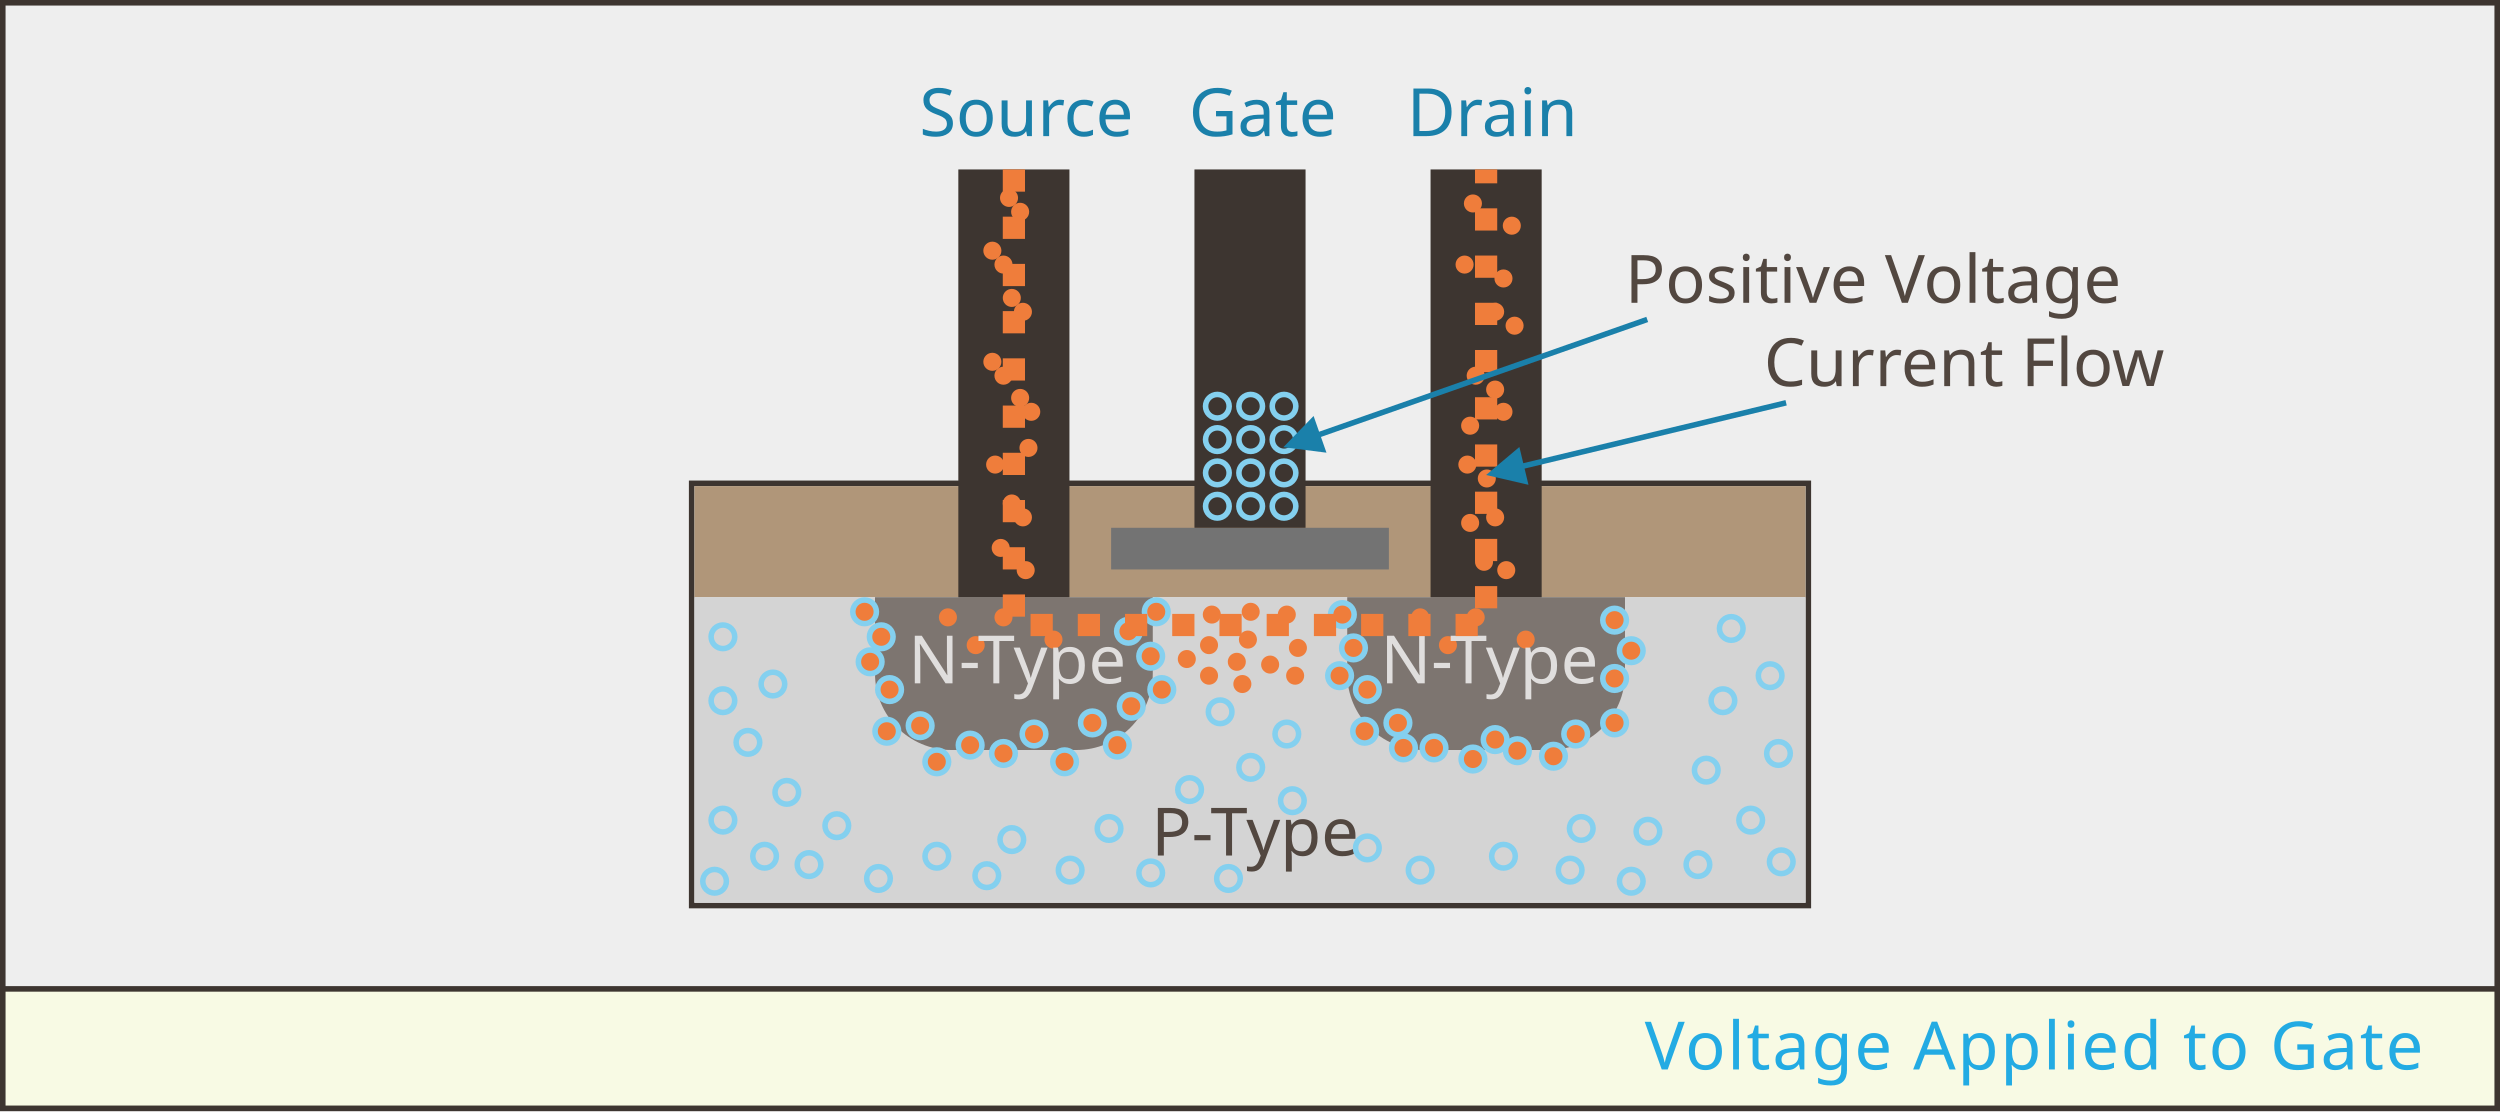
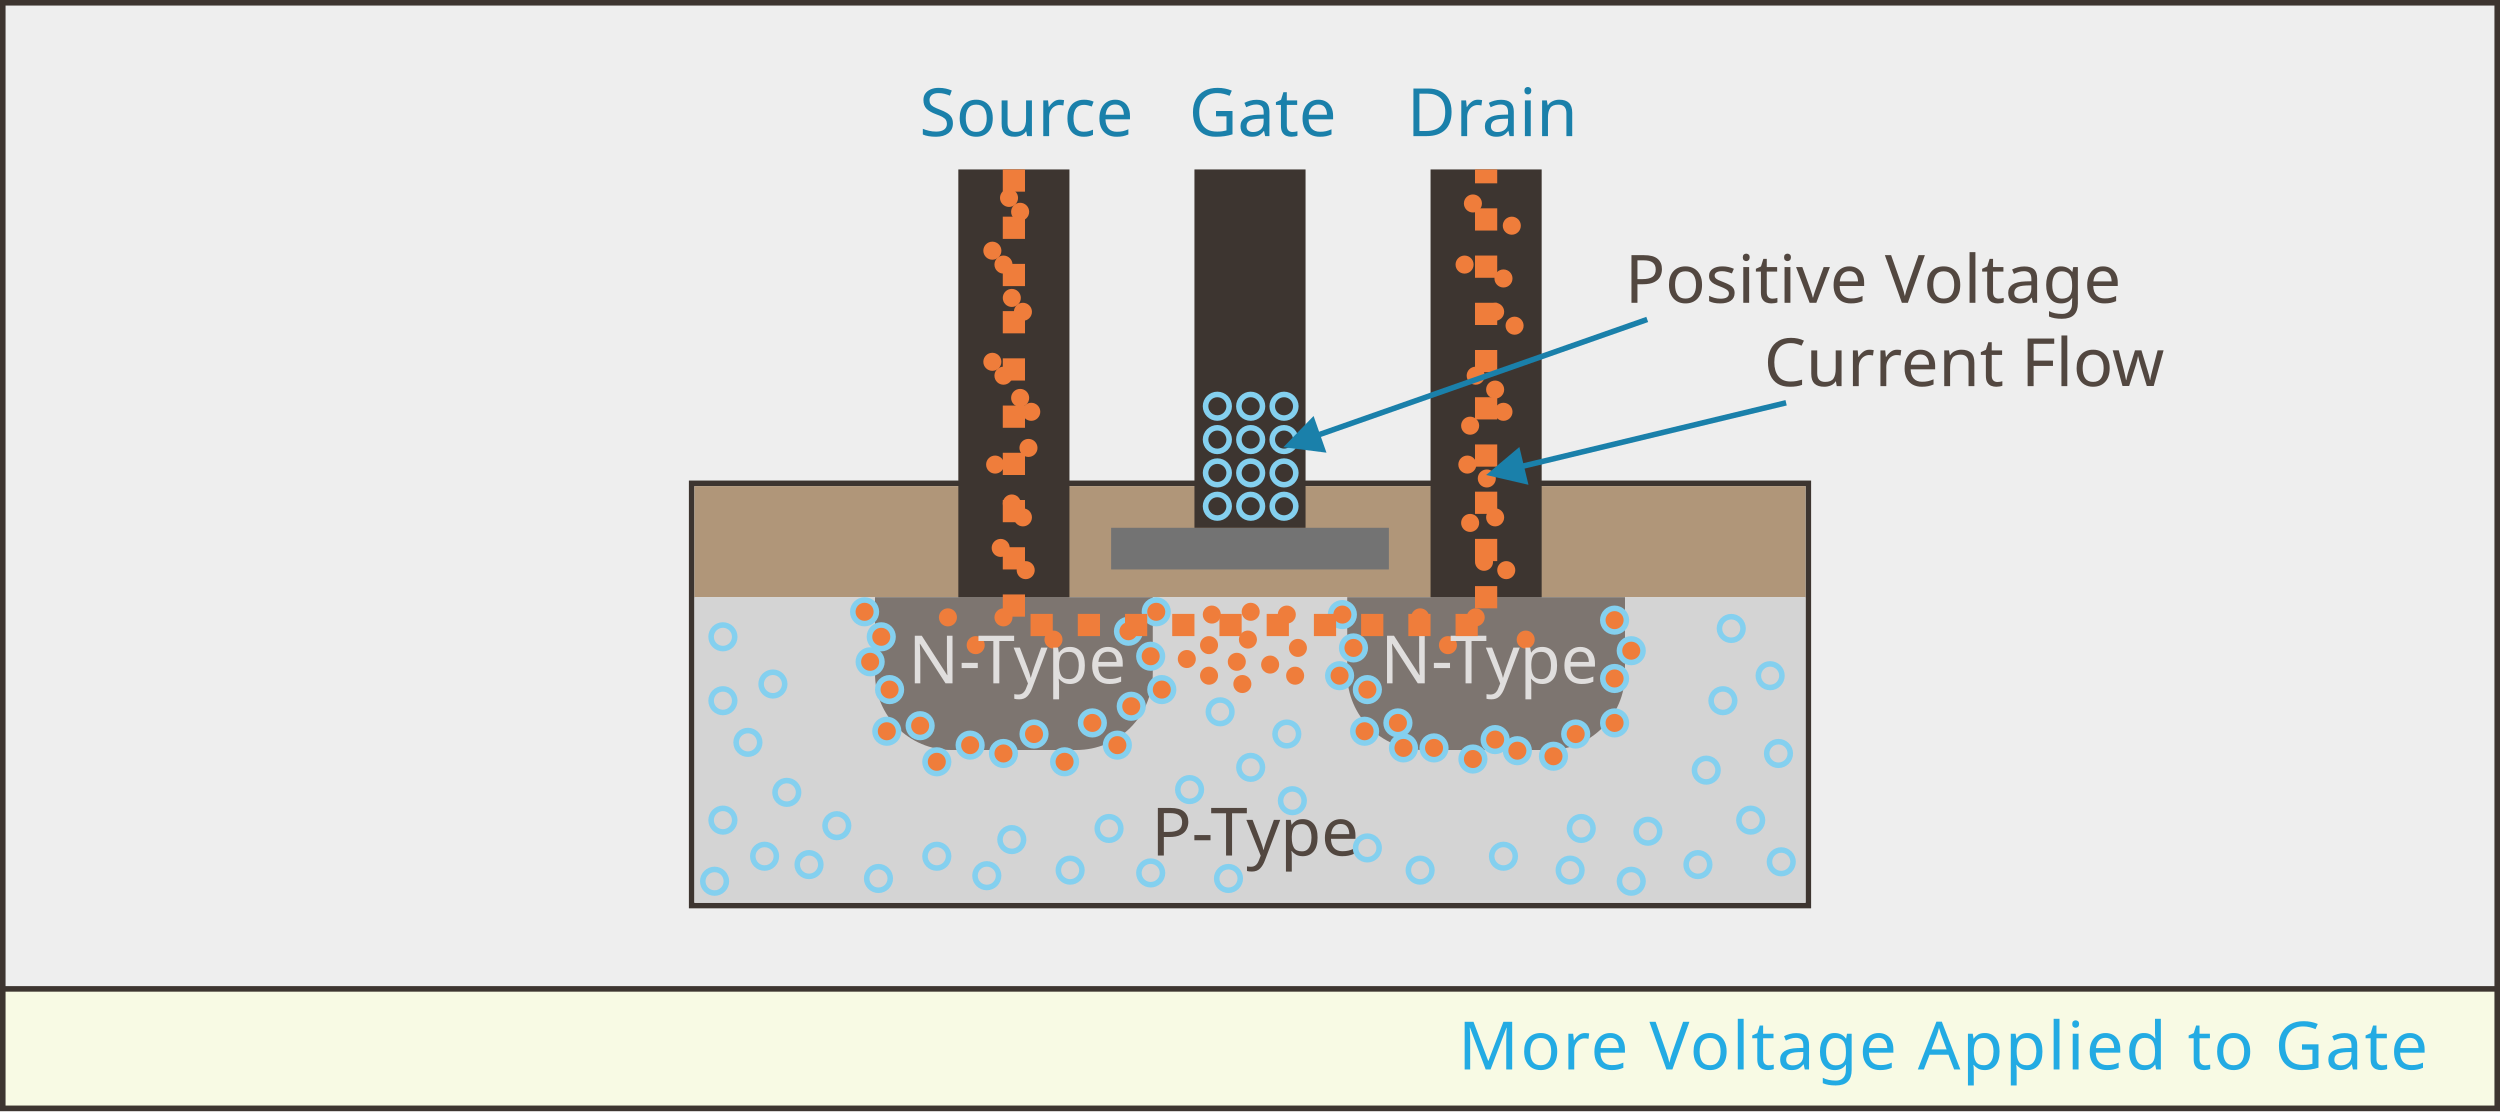
<svg xmlns="http://www.w3.org/2000/svg" width="900px" height="400px" viewBox="0 0 900 400" version="1.1">
  <g id="MOSFET_Gate_Double_Voltage" stroke="none" stroke-width="1" fill="none" fill-rule="evenodd">
    <g id="Illustration_Frame">
      <rect id="Rectangle" stroke="#3D3530" stroke-width="2" fill="#EEEEEE" fill-rule="evenodd" x="1" y="1" width="898" height="398" />
      <rect id="Rectangle-Copy" stroke="#3D3530" stroke-width="2" fill="#F8FAE4" fill-rule="evenodd" x="1" y="356" width="898" height="43" />
      <text id="Illustration-Title" font-family="Wavehaus-66Book, Wavehaus" font-size="24" font-weight="300" letter-spacing="0.667" fill="#23ABE3">
-         <tspan x="592.099" y="385">Voltage Applied to Gate</tspan>
+         <tspan x="524.949" y="385">More Voltage Applied to Gate</tspan>
      </text>
    </g>
    <g id="MOSFET" transform="translate(250, 32)">
      <rect id="Border" stroke="#3D3530" stroke-width="2" x="-1" y="142" width="402" height="152" />
      <rect id="Insulator" fill="#B09679" x="0" y="143" width="400" height="40" />
      <rect id="Rectangle-Copy" fill="#737373" x="150" y="158" width="100" height="15" />
      <g id="P-Type" transform="translate(0, 183)">
        <rect id="Rectangle" fill="#D4D4D4" x="0" y="0" width="400" height="110" />
        <text font-family="MrsEavesOT-Roman, Mrs Eaves OT" font-size="24" font-weight="normal" line-spacing="20" fill="#524740">
          <tspan x="164.5" y="93">P-Type</tspan>
        </text>
      </g>
      <g id="Drain-Channel" transform="translate(235, 183)">
        <path d="M0,0 L100,0 L100,27.5 C100,42.688 87.688,55 72.5,55 L27.5,55 C12.312,55 5.41268649e-15,42.688 0,27.5 L0,0 L0,0 Z" id="Rectangle-Copy-5" fill="#7D7570" />
        <g id="Electrons" transform="translate(23, 4)" fill="#EF7D3B">
          <circle id="Oval-Copy-57" cx="13.25" cy="13.25" r="3.25" />
          <circle id="Oval-Copy-58" cx="3.25" cy="3.25" r="3.25" />
          <circle id="Oval-Copy-59" cx="23.25" cy="3.25" r="3.25" />
          <circle id="Oval-Copy-60" cx="41.25" cy="11.25" r="3.25" />
        </g>
        <text id="N-Type-Copy" font-family="MrsEavesOT-Roman, Mrs Eaves OT" font-size="24" font-weight="normal" line-spacing="20" fill="#E0DEDD">
          <tspan x="12" y="31">N-Type</tspan>
        </text>
      </g>
      <g id="Source-Channel" transform="translate(65, 183)">
        <path d="M0,0 L100,0 L100,27.5 C100,42.688 87.688,55 72.5,55 L27.5,55 C12.312,55 5.41268649e-15,42.688 0,27.5 L0,0 L0,0 Z" id="Rectangle-Copy-5" fill="#7D7570" />
        <g id="Electrons" transform="translate(23, 4)" fill="#EF7D3B">
          <circle id="Oval-Copy-57" cx="13.25" cy="13.25" r="3.25" />
          <circle id="Oval-Copy-58" cx="3.25" cy="3.25" r="3.25" />
          <circle id="Oval-Copy-59" cx="23.25" cy="3.25" r="3.25" />
          <circle id="Oval-Copy-60" cx="41.25" cy="11.25" r="3.25" />
        </g>
        <text id="N-Type-Copy" font-family="MrsEavesOT-Roman, Mrs Eaves OT" font-size="24" font-weight="normal" line-spacing="20" fill="#E0DEDD">
          <tspan x="12" y="31">N-Type</tspan>
        </text>
      </g>
      <g id="Holes" transform="translate(4, 185)">
        <circle id="Oval-Copy-145" stroke="#84D0EF" stroke-width="2" cx="47.25" cy="80.25" r="4.25" />
        <circle id="Oval-Copy-146" stroke="#84D0EF" stroke-width="2" cx="21.25" cy="91.25" r="4.25" />
        <circle id="Oval-Copy-147" stroke="#84D0EF" stroke-width="2" cx="3.25" cy="100.25" r="4.25" />
        <circle id="Oval-Copy-92" stroke="#84D0EF" stroke-width="2" cx="24.25" cy="29.25" r="4.25" />
        <circle id="Oval-Copy-95" stroke="#84D0EF" stroke-width="2" cx="6.25" cy="78.25" r="4.25" />
        <circle id="Oval-Copy-96" stroke="#84D0EF" stroke-width="2" cx="29.25" cy="68.25" r="4.25" />
        <circle id="Oval-Copy-97" stroke="#84D0EF" stroke-width="2" cx="37.25" cy="94.25" r="4.25" />
        <circle id="Oval-Copy-98" stroke="#84D0EF" stroke-width="2" cx="62.25" cy="99.25" r="4.25" />
        <circle id="Oval-Copy-142" stroke="#84D0EF" stroke-width="2" cx="83.25" cy="91.25" r="4.25" />
        <circle id="Oval-Copy-143" stroke="#84D0EF" stroke-width="2" cx="101.25" cy="98.25" r="4.25" />
        <circle id="Oval-Copy-169" stroke="#84D0EF" stroke-width="2" fill="#EF7D3B" cx="95.25" cy="51.25" r="4.25" />
        <circle id="Oval-Copy-170" stroke="#84D0EF" stroke-width="2" fill="#EF7D3B" cx="83.25" cy="57.25" r="4.25" />
        <circle id="Oval-Copy-171" stroke="#84D0EF" stroke-width="2" fill="#EF7D3B" cx="77.25" cy="44.25" r="4.25" />
        <circle id="Oval-Copy-172" stroke="#84D0EF" stroke-width="2" fill="#EF7D3B" cx="65.25" cy="46.25" r="4.25" />
        <circle id="Oval-Copy-173" stroke="#84D0EF" stroke-width="2" fill="#EF7D3B" cx="66.25" cy="31.25" r="4.25" />
        <circle id="Oval-Copy-174" stroke="#84D0EF" stroke-width="2" fill="#EF7D3B" cx="59.25" cy="21.25" r="4.25" />
        <circle id="Oval-Copy-175" stroke="#84D0EF" stroke-width="2" fill="#EF7D3B" cx="63.25" cy="12.25" r="4.25" />
        <circle id="Oval-Copy-176" stroke="#84D0EF" stroke-width="2" fill="#EF7D3B" cx="57.25" cy="3.25" r="4.25" />
        <circle id="Oval-Copy-100" stroke="#84D0EF" stroke-width="2" cx="110.25" cy="85.25" r="4.25" />
        <circle id="Oval-Copy-101" stroke="#84D0EF" stroke-width="2" cx="131.25" cy="96.25" r="4.25" />
        <circle id="Oval-Copy-102" stroke="#84D0EF" stroke-width="2" fill="#EF7D3B" cx="139.25" cy="43.25" r="4.25" />
        <circle id="Oval-Copy-166" stroke="#84D0EF" stroke-width="2" fill="#EF7D3B" cx="129.25" cy="57.25" r="4.25" />
        <circle id="Oval-Copy-103" stroke="#84D0EF" stroke-width="2" fill="#EF7D3B" cx="153.25" cy="37.25" r="4.25" />
        <circle id="Oval-Copy-104" stroke="#84D0EF" stroke-width="2" fill="#EF7D3B" cx="148.25" cy="51.25" r="4.25" />
        <circle id="Oval-Copy-105" stroke="#84D0EF" stroke-width="2" cx="188.25" cy="99.25" r="4.25" />
        <circle id="Oval-Copy-106" stroke="#84D0EF" stroke-width="2" cx="185.25" cy="39.25" r="4.25" />
        <circle id="Oval-Copy-107" stroke="#84D0EF" stroke-width="2" cx="196.25" cy="59.25" r="4.25" />
        <circle id="Oval-Copy-140" stroke="#84D0EF" stroke-width="2" cx="160.25" cy="97.25" r="4.25" />
        <circle id="Oval-Copy-141" stroke="#84D0EF" stroke-width="2" cx="174.25" cy="67.25" r="4.25" />
        <circle id="Oval-Copy-112" fill="#EF7D3B" cx="182.25" cy="4.25" r="3.25" />
        <circle id="Oval-Copy-113" fill="#EF7D3B" cx="181.25" cy="15.25" r="3.25" />
        <circle id="Oval-Copy-114" fill="#EF7D3B" cx="195.25" cy="13.25" r="3.25" />
        <circle id="Oval-Copy-117" fill="#EF7D3B" cx="213.25" cy="16.25" r="3.25" />
        <circle id="Oval-Copy-109" stroke="#84D0EF" stroke-width="2" cx="209.25" cy="47.25" r="4.25" />
        <circle id="Oval-Copy-110" stroke="#84D0EF" stroke-width="2" fill="#EF7D3B" cx="160.25" cy="19.25" r="4.25" />
        <circle id="Oval-Copy-167" stroke="#84D0EF" stroke-width="2" fill="#EF7D3B" cx="118.25" cy="47.25" r="4.25" />
        <circle id="Oval-Copy-168" stroke="#84D0EF" stroke-width="2" fill="#EF7D3B" cx="107.25" cy="54.25" r="4.25" />
        <circle id="Oval-Copy-151" stroke="#84D0EF" stroke-width="2" fill="#EF7D3B" cx="164.25" cy="31.25" r="4.25" />
        <circle id="Oval-Copy-111" stroke="#84D0EF" stroke-width="2" fill="#EF7D3B" cx="152.25" cy="10.25" r="4.25" />
        <circle id="Oval-Copy-152" stroke="#84D0EF" stroke-width="2" fill="#EF7D3B" cx="162.25" cy="3.25" r="4.25" />
        <circle id="Oval-Copy-153" stroke="#84D0EF" stroke-width="2" fill="#EF7D3B" cx="229.25" cy="4.25" r="4.25" />
        <circle id="Oval-Copy-177" stroke="#84D0EF" stroke-width="2" fill="#EF7D3B" cx="233.25" cy="16.25" r="4.25" />
        <circle id="Oval-Copy-178" stroke="#84D0EF" stroke-width="2" fill="#EF7D3B" cx="228.25" cy="26.25" r="4.25" />
        <circle id="Oval-Copy-179" stroke="#84D0EF" stroke-width="2" fill="#EF7D3B" cx="238.25" cy="31.25" r="4.25" />
        <circle id="Oval-Copy-180" stroke="#84D0EF" stroke-width="2" fill="#EF7D3B" cx="237.25" cy="46.25" r="4.25" />
        <circle id="Oval-Copy-181" stroke="#84D0EF" stroke-width="2" fill="#EF7D3B" cx="249.25" cy="43.25" r="4.25" />
        <circle id="Oval-Copy-182" stroke="#84D0EF" stroke-width="2" fill="#EF7D3B" cx="251.25" cy="52.25" r="4.25" />
        <circle id="Oval-Copy-183" stroke="#84D0EF" stroke-width="2" fill="#EF7D3B" cx="262.25" cy="52.25" r="4.25" />
        <circle id="Oval-Copy-184" stroke="#84D0EF" stroke-width="2" fill="#EF7D3B" cx="276.25" cy="56.25" r="4.25" />
        <circle id="Oval-Copy-185" stroke="#84D0EF" stroke-width="2" fill="#EF7D3B" cx="284.25" cy="49.25" r="4.25" />
        <circle id="Oval-Copy-186" stroke="#84D0EF" stroke-width="2" fill="#EF7D3B" cx="292.25" cy="53.25" r="4.25" />
        <circle id="Oval-Copy-187" stroke="#84D0EF" stroke-width="2" fill="#EF7D3B" cx="305.25" cy="55.25" r="4.25" />
        <circle id="Oval-Copy-188" stroke="#84D0EF" stroke-width="2" fill="#EF7D3B" cx="313.25" cy="47.25" r="4.25" />
        <circle id="Oval-Copy-189" stroke="#84D0EF" stroke-width="2" fill="#EF7D3B" cx="327.25" cy="43.25" r="4.25" />
        <circle id="Oval-Copy-190" stroke="#84D0EF" stroke-width="2" fill="#EF7D3B" cx="327.25" cy="27.25" r="4.25" />
        <circle id="Oval-Copy-191" stroke="#84D0EF" stroke-width="2" fill="#EF7D3B" cx="333.25" cy="17.25" r="4.25" />
        <circle id="Oval-Copy-192" stroke="#84D0EF" stroke-width="2" fill="#EF7D3B" cx="327.25" cy="6.25" r="4.25" />
        <circle id="Oval-Copy-115" stroke="#84D0EF" stroke-width="2" cx="211.25" cy="71.25" r="4.25" />
        <circle id="Oval-Copy-116" stroke="#84D0EF" stroke-width="2" cx="145.25" cy="81.25" r="4.25" />
        <circle id="Oval-Copy-119" stroke="#84D0EF" stroke-width="2" cx="238.25" cy="88.25" r="4.25" />
        <circle id="Oval-Copy-120" stroke="#84D0EF" stroke-width="2" cx="257.25" cy="96.25" r="4.25" />
        <circle id="Oval-Copy-123" stroke="#84D0EF" stroke-width="2" cx="287.25" cy="91.25" r="4.25" />
        <circle id="Oval-Copy-125" stroke="#84D0EF" stroke-width="2" cx="311.25" cy="96.25" r="4.25" />
        <circle id="Oval-Copy-127" stroke="#84D0EF" stroke-width="2" cx="339.25" cy="82.25" r="4.25" />
        <circle id="Oval-Copy-130" stroke="#84D0EF" stroke-width="2" cx="366.25" cy="35.25" r="4.25" />
        <circle id="Oval-Copy-133" stroke="#84D0EF" stroke-width="2" cx="369.25" cy="9.25" r="4.25" />
        <circle id="Oval-Copy-134" stroke="#84D0EF" stroke-width="2" cx="386.25" cy="54.25" r="4.25" />
        <circle id="Oval-Copy-135" stroke="#84D0EF" stroke-width="2" cx="383.25" cy="26.25" r="4.25" />
        <circle id="Oval-Copy-136" stroke="#84D0EF" stroke-width="2" cx="360.25" cy="60.25" r="4.25" />
        <circle id="Oval-Copy-137" stroke="#84D0EF" stroke-width="2" cx="376.25" cy="78.25" r="4.25" />
        <circle id="Oval-Copy-138" stroke="#84D0EF" stroke-width="2" cx="357.25" cy="94.25" r="4.25" />
        <circle id="Oval-Copy-139" stroke="#84D0EF" stroke-width="2" cx="387.25" cy="93.25" r="4.25" />
        <circle id="Oval-Copy-131" fill="#EF7D3B" cx="209.25" cy="4.25" r="3.25" />
        <circle id="Oval-Copy-132" fill="#EF7D3B" cx="196.25" cy="3.25" r="3.25" />
        <circle id="Oval-Copy-124" fill="#EF7D3B" cx="173.25" cy="20.25" r="3.25" />
        <circle id="Oval-Copy-122" fill="#EF7D3B" cx="181.25" cy="26.25" r="3.25" />
        <circle id="Oval-Copy-121" fill="#EF7D3B" cx="193.25" cy="29.25" r="3.25" />
        <circle id="Oval-Copy-118" fill="#EF7D3B" cx="203.25" cy="22.25" r="3.25" />
        <circle id="Oval-Copy-154" fill="#EF7D3B" cx="212.25" cy="26.25" r="3.25" />
        <circle id="Oval-Copy-144" fill="#EF7D3B" cx="191.25" cy="21.25" r="3.25" />
        <circle id="Oval-Copy-93" stroke="#84D0EF" stroke-width="2" cx="15.25" cy="50.25" r="4.25" />
        <circle id="Oval-Copy-149" stroke="#84D0EF" stroke-width="2" cx="315.25" cy="81.25" r="4.25" />
        <circle id="Oval-Copy-150" stroke="#84D0EF" stroke-width="2" cx="333.25" cy="100.25" r="4.25" />
        <circle id="Oval-Copy-148" stroke="#84D0EF" stroke-width="2" cx="6.25" cy="35.25" r="4.25" />
        <circle id="Oval-Copy-94" stroke="#84D0EF" stroke-width="2" cx="6.25" cy="12.25" r="4.25" />
      </g>
      <g id="Drain-Lead" transform="translate(265, 29)">
        <rect id="Rectangle" fill="#3D3530" x="0" y="0" width="40" height="154" />
        <circle id="Oval-Copy-59" fill="#EF7D3B" cx="19.25" cy="141.25" r="3.25" />
        <circle id="Oval-Copy-61" fill="#EF7D3B" cx="23.25" cy="125.25" r="3.25" />
        <circle id="Oval-Copy-62" fill="#EF7D3B" cx="13.25" cy="106.25" r="3.25" />
        <circle id="Oval-Copy-63" fill="#EF7D3B" cx="26.25" cy="87.25" r="3.25" />
        <circle id="Oval-Copy-64" fill="#EF7D3B" cx="16.25" cy="74.25" r="3.25" />
        <circle id="Oval-Copy-65" fill="#EF7D3B" cx="23.25" cy="51.25" r="3.25" />
        <circle id="Oval-Copy-66" fill="#EF7D3B" cx="12.25" cy="34.25" r="3.25" />
        <circle id="Oval-Copy-67" fill="#EF7D3B" cx="15.25" cy="12.25" r="3.25" />
        <circle id="Oval-Copy-83" fill="#EF7D3B" cx="27.25" cy="144.25" r="3.25" />
        <circle id="Oval-Copy-82" fill="#EF7D3B" cx="14.25" cy="127.25" r="3.25" />
        <circle id="Oval-Copy-81" fill="#EF7D3B" cx="20.25" cy="111.25" r="3.25" />
        <circle id="Oval-Copy-80" fill="#EF7D3B" cx="14.25" cy="92.25" r="3.25" />
        <circle id="Oval-Copy-79" fill="#EF7D3B" cx="23.25" cy="79.25" r="3.25" />
        <circle id="Oval-Copy-78" fill="#EF7D3B" cx="30.25" cy="56.25" r="3.25" />
        <circle id="Oval-Copy-77" fill="#EF7D3B" cx="26.25" cy="39.25" r="3.25" />
        <circle id="Oval-Copy-76" fill="#EF7D3B" cx="29.25" cy="20.25" r="3.25" />
      </g>
      <g id="Gate-Lead" transform="translate(180, 29)">
        <rect id="Rectangle-Copy-4" fill="#3D3530" x="0" y="0" width="40" height="129" />
        <g id="Holes" transform="translate(5, 82)" stroke="#84D0EF" stroke-width="2">
          <circle id="Oval-Copy-111" cx="3.25" cy="39.25" r="4.25" />
          <circle id="Oval-Copy-155" cx="15.25" cy="39.25" r="4.25" />
          <circle id="Oval-Copy-156" cx="27.25" cy="39.25" r="4.25" />
          <circle id="Oval-Copy-159" cx="3.25" cy="27.25" r="4.25" />
          <circle id="Oval-Copy-158" cx="15.25" cy="27.25" r="4.25" />
          <circle id="Oval-Copy-157" cx="27.25" cy="27.25" r="4.25" />
          <circle id="Oval-Copy-162" cx="3.25" cy="15.25" r="4.25" />
          <circle id="Oval-Copy-161" cx="15.25" cy="15.25" r="4.25" />
          <circle id="Oval-Copy-160" cx="27.25" cy="15.25" r="4.25" />
          <circle id="Oval-Copy-165" cx="3.25" cy="3.25" r="4.25" />
          <circle id="Oval-Copy-164" cx="15.25" cy="3.25" r="4.25" />
          <circle id="Oval-Copy-163" cx="27.25" cy="3.25" r="4.25" />
        </g>
      </g>
      <g id="Source-Lead" transform="translate(95, 29)">
        <rect id="Rectangle-Copy-2" fill="#3D3530" x="0" y="0" width="40" height="154" />
        <circle id="Oval-Copy-59" fill="#EF7D3B" cx="24.25" cy="144.25" r="3.25" />
        <circle id="Oval-Copy-61" fill="#EF7D3B" cx="23.25" cy="125.25" r="3.25" />
        <circle id="Oval-Copy-62" fill="#EF7D3B" cx="13.25" cy="106.25" r="3.25" />
        <circle id="Oval-Copy-63" fill="#EF7D3B" cx="26.25" cy="87.25" r="3.25" />
        <circle id="Oval-Copy-64" fill="#EF7D3B" cx="16.25" cy="74.25" r="3.25" />
        <circle id="Oval-Copy-65" fill="#EF7D3B" cx="23.25" cy="51.25" r="3.25" />
        <circle id="Oval-Copy-66" fill="#EF7D3B" cx="16.25" cy="34.25" r="3.25" />
        <circle id="Oval-Copy-67" fill="#EF7D3B" cx="22.25" cy="15.25" r="3.25" />
        <circle id="Oval-Copy-75" fill="#EF7D3B" cx="15.25" cy="136.25" r="3.25" />
        <circle id="Oval-Copy-74" fill="#EF7D3B" cx="19.25" cy="120.25" r="3.25" />
        <circle id="Oval-Copy-73" fill="#EF7D3B" cx="25.25" cy="100.25" r="3.25" />
        <circle id="Oval-Copy-72" fill="#EF7D3B" cx="22.25" cy="82.25" r="3.25" />
        <circle id="Oval-Copy-71" fill="#EF7D3B" cx="12.25" cy="69.25" r="3.25" />
        <circle id="Oval-Copy-70" fill="#EF7D3B" cx="19.25" cy="46.25" r="3.25" />
        <circle id="Oval-Copy-69" fill="#EF7D3B" cx="12.25" cy="29.25" r="3.25" />
        <circle id="Oval-Copy-68" fill="#EF7D3B" cx="18.25" cy="10.25" r="3.25" />
      </g>
      <text id="Drain" font-family="MrsEavesOT-Roman, Mrs Eaves OT" font-size="24" font-weight="normal" line-spacing="20" fill="#1A80AA">
        <tspan x="256.5" y="17">Drain</tspan>
      </text>
      <text id="Gate" font-family="MrsEavesOT-Roman, Mrs Eaves OT" font-size="24" font-weight="normal" line-spacing="20" fill="#1A80AA">
        <tspan x="178" y="17">Gate</tspan>
      </text>
      <text id="Source" font-family="MrsEavesOT-Roman, Mrs Eaves OT" font-size="24" font-weight="normal" line-spacing="20" fill="#1A80AA">
        <tspan x="81" y="17">Source</tspan>
      </text>
      <path d="M115,29 L115,193 L285,193 L285,29" id="Path-6" stroke="#EF7D3B" stroke-width="8" stroke-dasharray="8,9" />
      <g id="Positive-Voltage" transform="translate(211.2452, 60)">
        <path id="Path-4" d="M131.423,22.056 L132.086,23.944 L14.295,65.304 L16.283,70.966 L0.755,69 L11.645,57.757 L13.632,63.417 L131.423,22.056 Z" fill="#1A80AA" fill-rule="nonzero" />
        <text font-family="MrsEavesOT-Roman, Mrs Eaves OT" font-size="24" font-weight="normal" line-spacing="20" fill="#524740">
          <tspan x="123.755" y="17">Positive Voltage</tspan>
        </text>
      </g>
      <g id="Current-Flow" transform="translate(284.2452, 90)">
        <path id="Path-4-Copy" d="M108.521,22.028 L108.989,23.972 L14.6,46.695 L16.004,52.529 L0.755,49 L12.728,38.918 L14.132,44.751 L108.521,22.028 Z" fill="#1A80AA" fill-rule="nonzero" />
        <text font-family="MrsEavesOT-Roman, Mrs Eaves OT" font-size="24" font-weight="normal" line-spacing="20" fill="#524740">
          <tspan x="100.755" y="17">Current Flow</tspan>
        </text>
      </g>
    </g>
  </g>
</svg>
